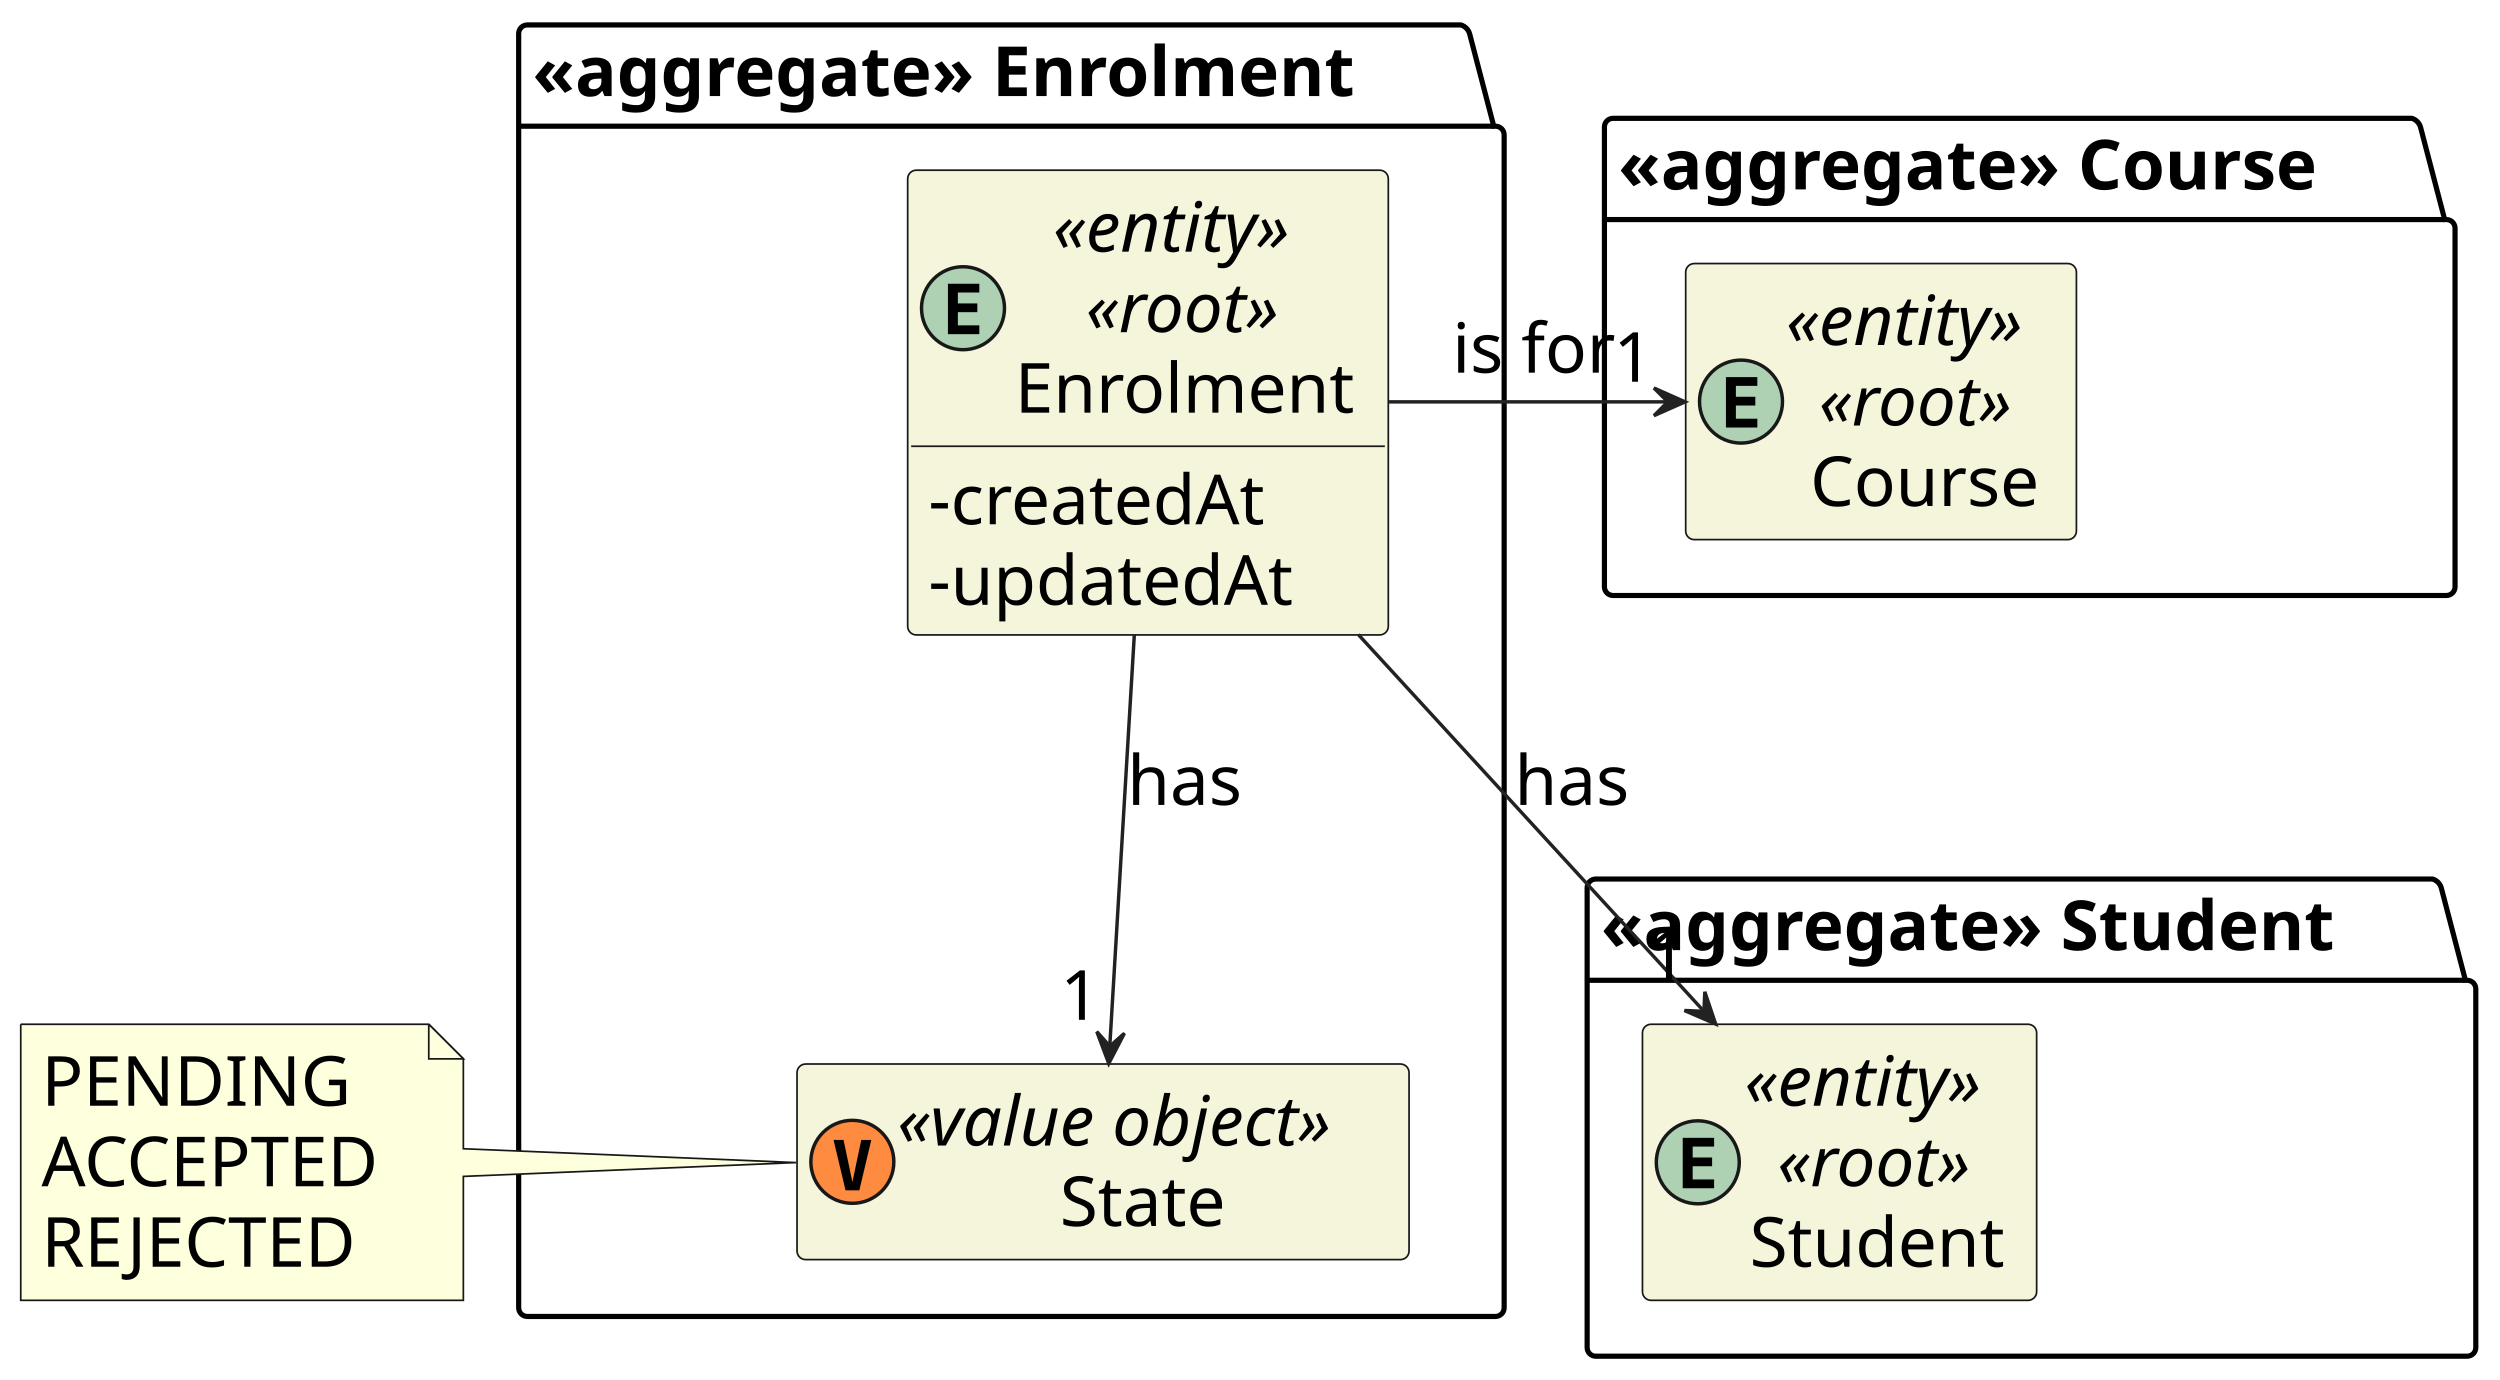
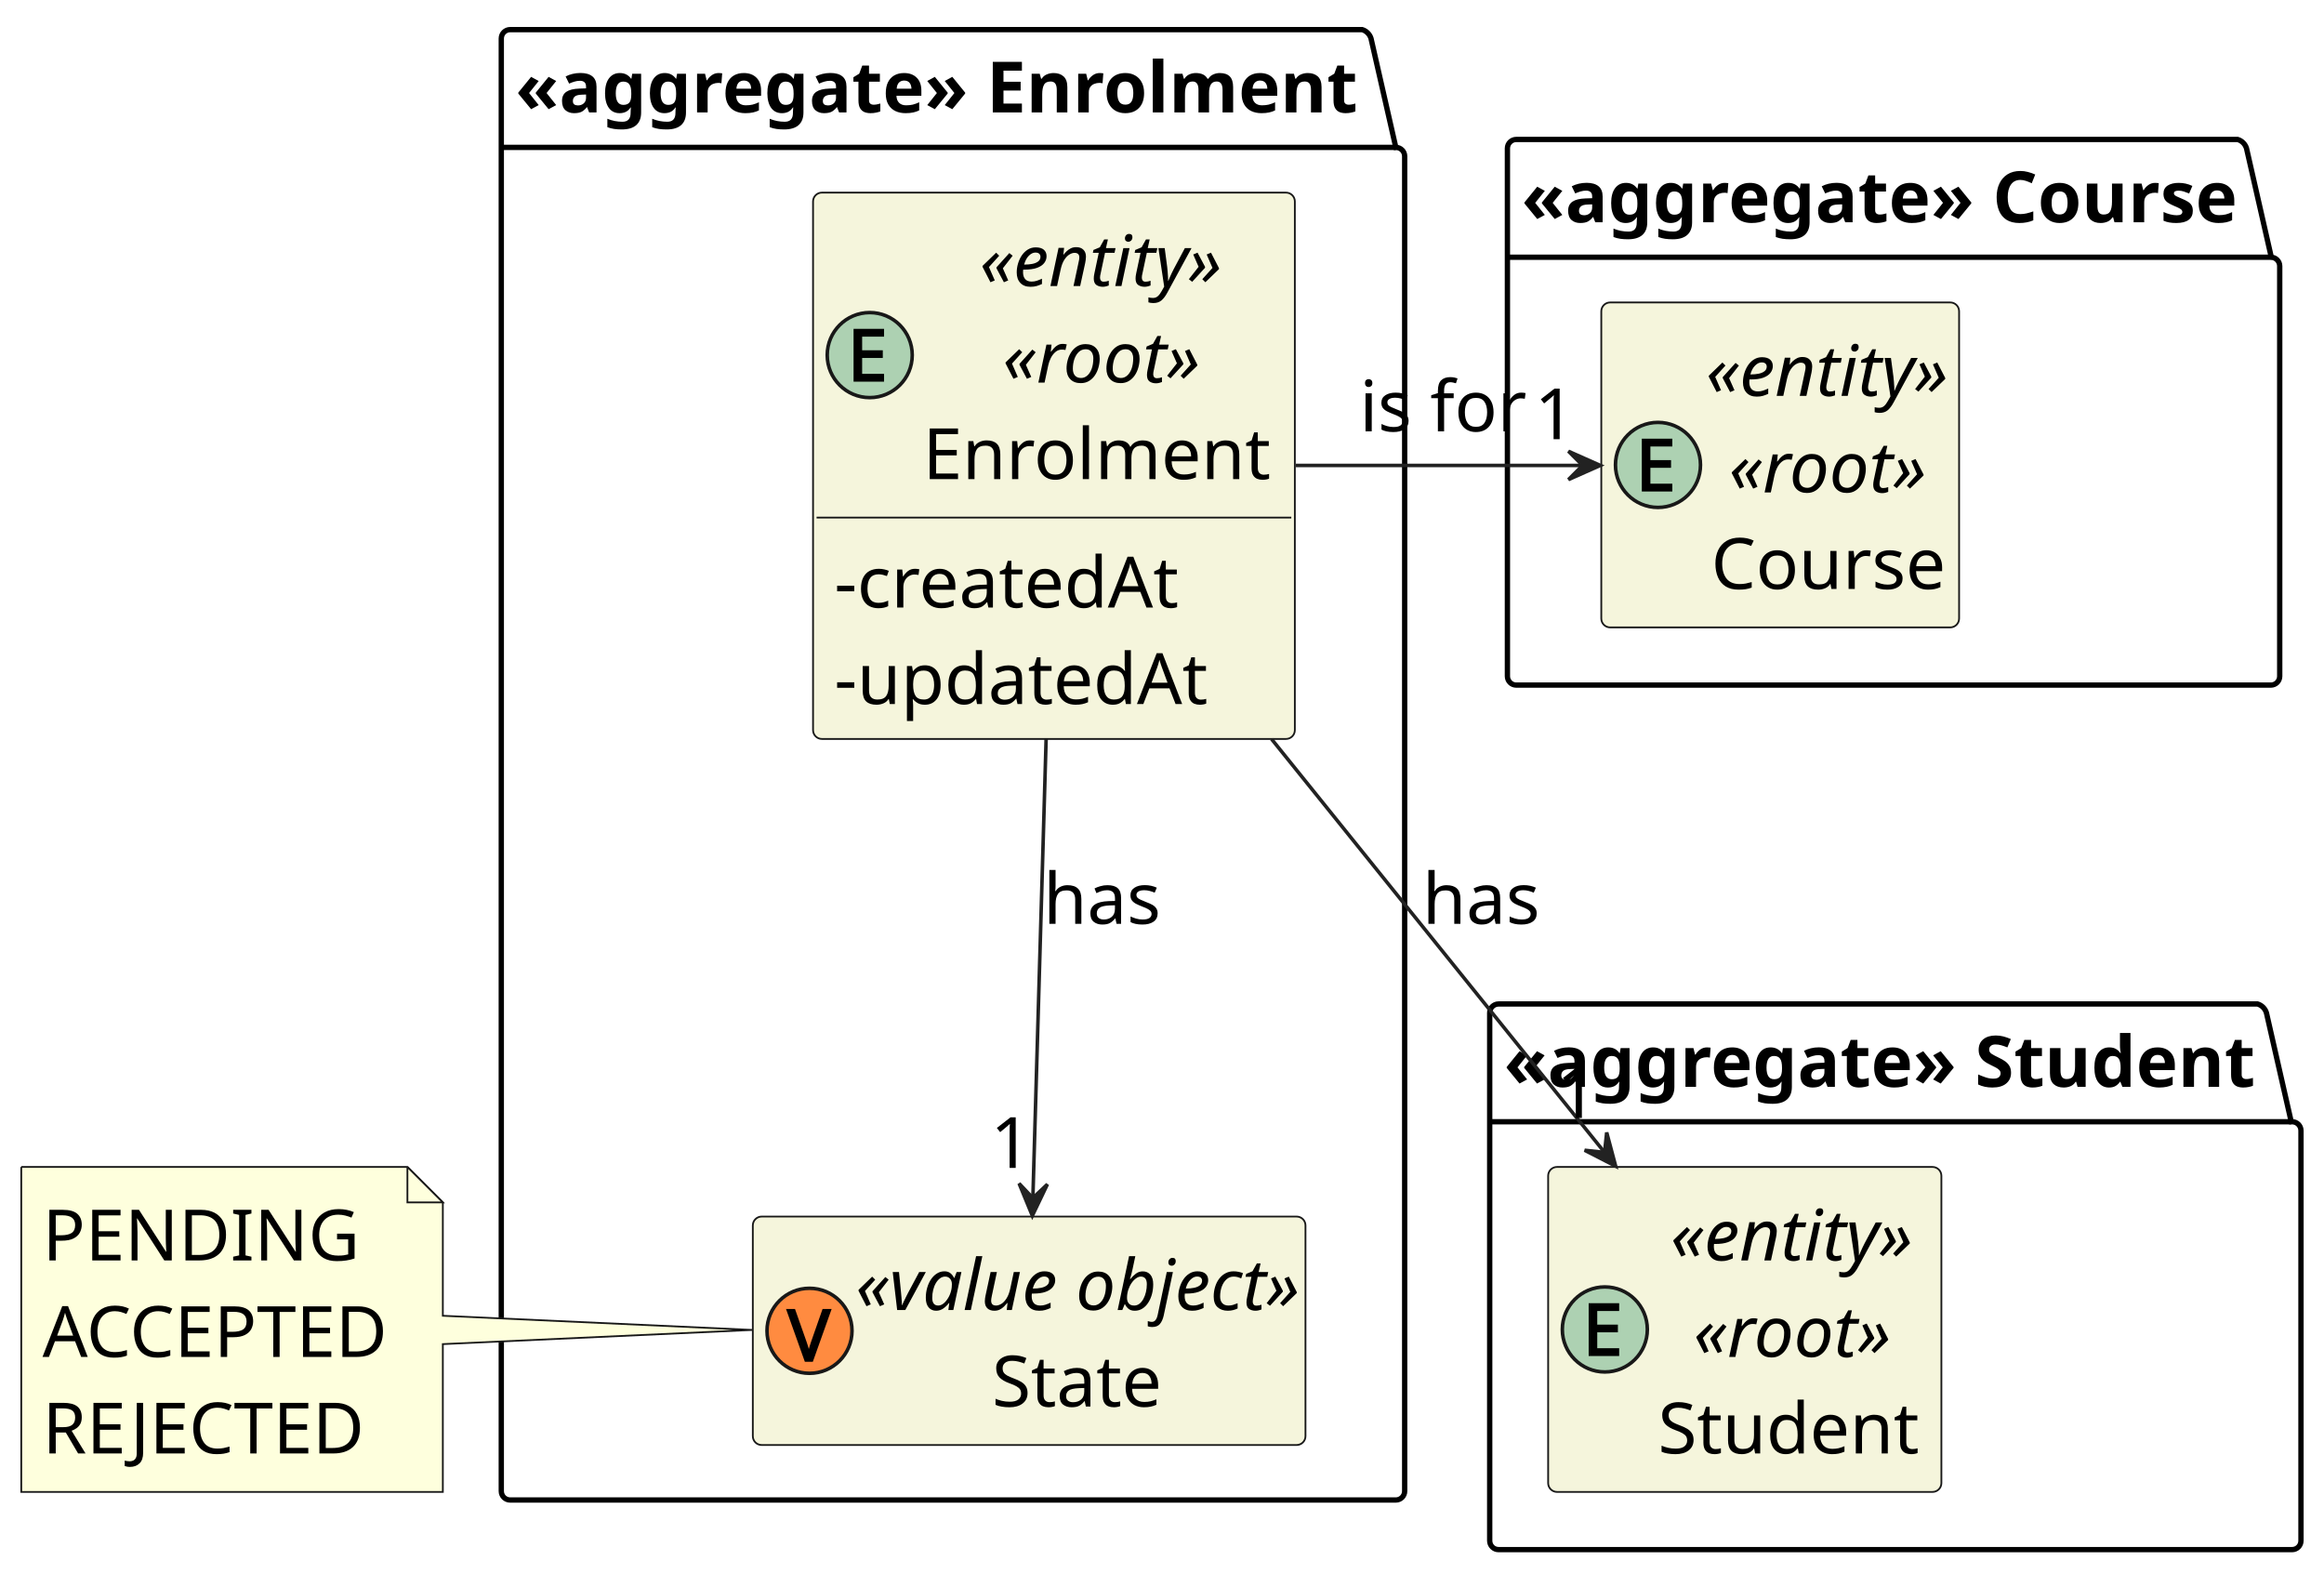
- <svg xmlns="http://www.w3.org/2000/svg" contentStyleType="text/css" height="399px" preserveAspectRatio="none" style="width:723px;height:399px;background:#FFFFFF;" version="1.1" viewBox="0 0 723 399" width="723px" zoomAndPan="magnify">
+ <svg xmlns="http://www.w3.org/2000/svg" contentStyleType="text/css" height="444px" preserveAspectRatio="none" style="width:656px;height:444px;background:#FFFFFF;" version="1.1" viewBox="0 0 656 444" width="656px" zoomAndPan="magnify">
  <defs />
  <g>
    <g id="cluster_&lt;&lt;aggregate&gt;&gt; Enrolment">
-       <path d="M152.5,7.217 L422.5,7.217 A3.75,3.75 0 0 1 425,9.717 L432,36.498 L432.5,36.498 A2.5,2.5 0 0 1 435,38.998 L435,378.217 A2.5,2.5 0 0 1 432.5,380.717 L152.5,380.717 A2.5,2.5 0 0 1 150,378.217 L150,9.717 A2.5,2.5 0 0 1 152.5,7.217 " fill="none" style="stroke:#000000;stroke-width:1.5;" />
-       <line style="stroke:#000000;stroke-width:1.5;" x1="150" x2="432" y1="36.498" y2="36.498" />
-       <text fill="#000000" font-family="sans-serif" font-size="20" font-weight="bold" lengthAdjust="spacing" textLength="269" x="154" y="27.781">«aggregate» Enrolment</text>
+       <path d="M144,8.36 L384.5,8.36 A3.75,3.75 0 0 1 387,10.86 L394,41.6 L394,41.6 A2.5,2.5 0 0 1 396.5,44.1 L396.5,420.86 A2.5,2.5 0 0 1 394,423.36 L144,423.36 A2.5,2.5 0 0 1 141.5,420.86 L141.5,10.86 A2.5,2.5 0 0 1 144,8.36 " fill="none" style="stroke:#000000;stroke-width:1.5;" />
+       <line style="stroke:#000000;stroke-width:1.5;" x1="141.5" x2="394" y1="41.6" y2="41.6" />
+       <text fill="#000000" font-family="sans-serif" font-size="20" font-weight="bold" lengthAdjust="spacing" textLength="239.5" x="145.5" y="31.74">«aggregate» Enrolment</text>
    </g>
    <g id="cluster_&lt;&lt;aggregate&gt;&gt; Student">
-       <path d="M461.5,254.217 L703.5,254.217 A3.75,3.75 0 0 1 706,256.717 L713,283.498 L713.5,283.498 A2.5,2.5 0 0 1 716,285.998 L716,389.717 A2.5,2.5 0 0 1 713.5,392.217 L461.5,392.217 A2.5,2.5 0 0 1 459,389.717 L459,256.717 A2.5,2.5 0 0 1 461.5,254.217 " fill="none" style="stroke:#000000;stroke-width:1.5;" />
-       <line style="stroke:#000000;stroke-width:1.5;" x1="459" x2="713" y1="283.498" y2="283.498" />
-       <text fill="#000000" font-family="sans-serif" font-size="20" font-weight="bold" lengthAdjust="spacing" textLength="241" x="463" y="274.781">«aggregate» Student</text>
+       <path d="M423,283.36 L637.25,283.36 A3.75,3.75 0 0 1 639.75,285.86 L646.75,316.6 L647,316.6 A2.5,2.5 0 0 1 649.5,319.1 L649.5,434.86 A2.5,2.5 0 0 1 647,437.36 L423,437.36 A2.5,2.5 0 0 1 420.5,434.86 L420.5,285.86 A2.5,2.5 0 0 1 423,283.36 " fill="none" style="stroke:#000000;stroke-width:1.5;" />
+       <line style="stroke:#000000;stroke-width:1.5;" x1="420.5" x2="646.75" y1="316.6" y2="316.6" />
+       <text fill="#000000" font-family="sans-serif" font-size="20" font-weight="bold" lengthAdjust="spacing" textLength="213.25" x="424.5" y="306.74">«aggregate» Student</text>
    </g>
    <g id="cluster_&lt;&lt;aggregate&gt;&gt; Course">
-       <path d="M466.5,34.217 L697.5,34.217 A3.75,3.75 0 0 1 700,36.717 L707,63.498 L707.5,63.498 A2.5,2.5 0 0 1 710,65.998 L710,169.717 A2.5,2.5 0 0 1 707.5,172.217 L466.5,172.217 A2.5,2.5 0 0 1 464,169.717 L464,36.717 A2.5,2.5 0 0 1 466.5,34.217 " fill="none" style="stroke:#000000;stroke-width:1.5;" />
-       <line style="stroke:#000000;stroke-width:1.5;" x1="464" x2="707" y1="63.498" y2="63.498" />
-       <text fill="#000000" font-family="sans-serif" font-size="20" font-weight="bold" lengthAdjust="spacing" textLength="230" x="468" y="54.781">«aggregate» Course</text>
+       <path d="M428,39.36 L631.625,39.36 A3.75,3.75 0 0 1 634.125,41.86 L641.125,72.6 L641,72.6 A2.5,2.5 0 0 1 643.5,75.1 L643.5,190.86 A2.5,2.5 0 0 1 641,193.36 L428,193.36 A2.5,2.5 0 0 1 425.5,190.86 L425.5,41.86 A2.5,2.5 0 0 1 428,39.36 " fill="none" style="stroke:#000000;stroke-width:1.5;" />
+       <line style="stroke:#000000;stroke-width:1.5;" x1="425.5" x2="641.125" y1="72.6" y2="72.6" />
+       <text fill="#000000" font-family="sans-serif" font-size="20" font-weight="bold" lengthAdjust="spacing" textLength="202.625" x="429.5" y="62.74">«aggregate» Course</text>
    </g>
    <g id="elem_Enrolment">
-       <rect codeLine="16" fill="#F5F5DC" height="134.406" id="Enrolment" rx="2.5" ry="2.5" style="stroke:#181818;stroke-width:0.5;" width="139" x="262.5" y="49.217" />
-       <ellipse cx="278.5" cy="89.139" fill="#ADD1B2" rx="12" ry="12" style="stroke:#181818;stroke-width:1.0;" />
-       <path d="M283.219,96.639 L274.141,96.639 L274.141,82.061 L283.219,82.061 L283.219,84.592 L277.016,84.592 L277.016,87.748 L282.641,87.748 L282.641,90.279 L277.016,90.279 L277.016,94.092 L283.219,94.092 L283.219,96.639 Z " fill="#000000" />
-       <text fill="#000000" font-family="sans-serif" font-size="20" font-style="italic" lengthAdjust="spacing" textLength="83" x="304.5" y="72.781">«entity»</text>
-       <text fill="#000000" font-family="sans-serif" font-size="20" font-style="italic" lengthAdjust="spacing" textLength="64" x="314" y="96.062">«root»</text>
-       <text fill="#000000" font-family="sans-serif" font-size="20" lengthAdjust="spacing" textLength="105" x="293.5" y="119.344">Enrolment</text>
-       <line style="stroke:#181818;stroke-width:0.5;" x1="263.5" x2="400.5" y1="129.06" y2="129.06" />
-       <text fill="#000000" font-family="sans-serif" font-size="20" lengthAdjust="spacing" textLength="105" x="268.5" y="151.625">-createdAt</text>
-       <text fill="#000000" font-family="sans-serif" font-size="20" lengthAdjust="spacing" textLength="113" x="268.5" y="174.906">-updatedAt</text>
+       <rect codeLine="16" fill="#F5F5DC" height="154.2" id="Enrolment" rx="2.5" ry="2.5" style="stroke:#181818;stroke-width:0.5;" width="136" x="229.5" y="54.36" />
+       <ellipse cx="245.5" cy="100.22" fill="#ADD1B2" rx="12" ry="12" style="stroke:#181818;stroke-width:1.0;" />
+       <path d="M249.547,107.72 L240.938,107.72 L240.938,92.814 L249.547,92.814 L249.547,95.017 L243.359,95.017 L243.359,98.861 L249.188,98.861 L249.188,101.032 L243.359,101.032 L243.359,105.517 L249.547,105.517 L249.547,107.72 Z " fill="#000000" />
+       <text fill="#000000" font-family="sans-serif" font-size="20" font-style="italic" lengthAdjust="spacing" textLength="70" x="276.5" y="80.74">«entity»</text>
+       <text fill="#000000" font-family="sans-serif" font-size="20" font-style="italic" lengthAdjust="spacing" textLength="57" x="283" y="107.98">«root»</text>
+       <text fill="#000000" font-family="sans-serif" font-size="20" lengthAdjust="spacing" textLength="102" x="260.5" y="135.22">Enrolment</text>
+       <line style="stroke:#181818;stroke-width:0.5;" x1="230.5" x2="364.5" y1="146.08" y2="146.08" />
+       <text fill="#000000" font-family="sans-serif" font-size="20" lengthAdjust="spacing" textLength="100" x="235.5" y="171.46">-createdAt</text>
+       <text fill="#000000" font-family="sans-serif" font-size="20" lengthAdjust="spacing" textLength="110" x="235.5" y="198.7">-updatedAt</text>
    </g>
    <g id="elem_State">
-       <rect codeLine="37" fill="#F5F5DC" height="56.562" id="State" rx="2.5" ry="2.5" style="stroke:#181818;stroke-width:0.5;" width="177" x="230.5" y="307.717" />
-       <ellipse cx="246.5" cy="335.998" fill="#FF8B40" rx="12" ry="12" style="stroke:#181818;stroke-width:1.0;" />
-       <path d="M246.516,341.842 L249.078,329.67 L251.984,329.67 L248.516,344.248 L244.531,344.248 L241.062,329.67 L243.953,329.67 L246.516,341.842 Z " fill="#000000" />
-       <text fill="#000000" font-family="sans-serif" font-size="20" font-style="italic" lengthAdjust="spacing" textLength="147" x="259.5" y="331.281">«value object»</text>
-       <text fill="#000000" font-family="sans-serif" font-size="20" lengthAdjust="spacing" textLength="53" x="306.5" y="354.562">State</text>
+       <rect codeLine="37" fill="#F5F5DC" height="64.48" id="State" rx="2.5" ry="2.5" style="stroke:#181818;stroke-width:0.5;" width="156" x="212.5" y="343.36" />
+       <ellipse cx="228.5" cy="375.6" fill="#FF8B40" rx="12" ry="12" style="stroke:#181818;stroke-width:1.0;" />
+       <path d="M234.75,369.444 L229.438,384.35 L227.188,384.35 L221.875,369.444 L224.406,369.444 L227.703,378.803 Q227.922,379.397 228.078,379.944 Q228.25,380.491 228.375,380.991 Q228.516,381.475 228.312,381.522 Q228.094,381.491 228.234,380.975 Q228.375,380.459 228.547,379.928 Q228.719,379.381 228.922,378.772 L232.188,369.444 L234.75,369.444 Z " fill="#000000" />
+       <text fill="#000000" font-family="sans-serif" font-size="20" font-style="italic" lengthAdjust="spacing" textLength="126" x="241.5" y="369.74">«value object»</text>
+       <text fill="#000000" font-family="sans-serif" font-size="20" lengthAdjust="spacing" textLength="49" x="280" y="396.98">State</text>
    </g>
    <g id="elem_Student">
-       <rect codeLine="26" fill="#F5F5DC" height="79.844" id="Student" rx="2.5" ry="2.5" style="stroke:#181818;stroke-width:0.5;" width="114" x="475" y="296.217" />
-       <ellipse cx="491" cy="336.139" fill="#ADD1B2" rx="12" ry="12" style="stroke:#181818;stroke-width:1.0;" />
-       <path d="M495.719,343.639 L486.641,343.639 L486.641,329.06 L495.719,329.06 L495.719,331.592 L489.516,331.592 L489.516,334.748 L495.141,334.748 L495.141,337.279 L489.516,337.279 L489.516,341.092 L495.719,341.092 L495.719,343.639 Z " fill="#000000" />
-       <text fill="#000000" font-family="sans-serif" font-size="20" font-style="italic" lengthAdjust="spacing" textLength="83" x="504.5" y="319.781">«entity»</text>
-       <text fill="#000000" font-family="sans-serif" font-size="20" font-style="italic" lengthAdjust="spacing" textLength="64" x="514" y="343.062">«root»</text>
-       <text fill="#000000" font-family="sans-serif" font-size="20" lengthAdjust="spacing" textLength="80" x="506" y="366.344">Student</text>
+       <rect codeLine="26" fill="#F5F5DC" height="91.72" id="Student" rx="2.5" ry="2.5" style="stroke:#181818;stroke-width:0.5;" width="111" x="437" y="329.36" />
+       <ellipse cx="453" cy="375.22" fill="#ADD1B2" rx="12" ry="12" style="stroke:#181818;stroke-width:1.0;" />
+       <path d="M457.047,382.72 L448.438,382.72 L448.438,367.814 L457.047,367.814 L457.047,370.017 L450.859,370.017 L450.859,373.861 L456.688,373.861 L456.688,376.033 L450.859,376.033 L450.859,380.517 L457.047,380.517 L457.047,382.72 Z " fill="#000000" />
+       <text fill="#000000" font-family="sans-serif" font-size="20" font-style="italic" lengthAdjust="spacing" textLength="70" x="471.5" y="355.74">«entity»</text>
+       <text fill="#000000" font-family="sans-serif" font-size="20" font-style="italic" lengthAdjust="spacing" textLength="57" x="478" y="382.98">«root»</text>
+       <text fill="#000000" font-family="sans-serif" font-size="20" lengthAdjust="spacing" textLength="77" x="468" y="410.22">Student</text>
    </g>
    <g id="elem_Course">
-       <rect codeLine="34" fill="#F5F5DC" height="79.844" id="Course" rx="2.5" ry="2.5" style="stroke:#181818;stroke-width:0.5;" width="113" x="487.5" y="76.217" />
-       <ellipse cx="503.5" cy="116.139" fill="#ADD1B2" rx="12" ry="12" style="stroke:#181818;stroke-width:1.0;" />
-       <path d="M508.219,123.639 L499.141,123.639 L499.141,109.061 L508.219,109.061 L508.219,111.592 L502.016,111.592 L502.016,114.748 L507.641,114.748 L507.641,117.279 L502.016,117.279 L502.016,121.092 L508.219,121.092 L508.219,123.639 Z " fill="#000000" />
-       <text fill="#000000" font-family="sans-serif" font-size="20" font-style="italic" lengthAdjust="spacing" textLength="83" x="516.5" y="99.781">«entity»</text>
-       <text fill="#000000" font-family="sans-serif" font-size="20" font-style="italic" lengthAdjust="spacing" textLength="64" x="526" y="123.062">«root»</text>
-       <text fill="#000000" font-family="sans-serif" font-size="20" lengthAdjust="spacing" textLength="69" x="523.5" y="146.344">Course</text>
+       <rect codeLine="34" fill="#F5F5DC" height="91.72" id="Course" rx="2.5" ry="2.5" style="stroke:#181818;stroke-width:0.5;" width="101" x="452" y="85.36" />
+       <ellipse cx="468" cy="131.22" fill="#ADD1B2" rx="12" ry="12" style="stroke:#181818;stroke-width:1.0;" />
+       <path d="M472.047,138.72 L463.438,138.72 L463.438,123.814 L472.047,123.814 L472.047,126.017 L465.859,126.017 L465.859,129.861 L471.688,129.861 L471.688,132.032 L465.859,132.032 L465.859,136.517 L472.047,136.517 L472.047,138.72 Z " fill="#000000" />
+       <text fill="#000000" font-family="sans-serif" font-size="20" font-style="italic" lengthAdjust="spacing" textLength="70" x="481.5" y="111.74">«entity»</text>
+       <text fill="#000000" font-family="sans-serif" font-size="20" font-style="italic" lengthAdjust="spacing" textLength="57" x="488" y="138.98">«root»</text>
+       <text fill="#000000" font-family="sans-serif" font-size="20" lengthAdjust="spacing" textLength="67" x="483" y="166.22">Course</text>
    </g>
    <g id="elem_GMN9">
-       <path d="M6,296.217 L6,376.06 A0,0 0 0 0 6,376.06 L134,376.06 A0,0 0 0 0 134,376.06 L134,340.217 L230.21,336.217 L134,332.217 L134,306.217 L124,296.217 L6,296.217 A0,0 0 0 0 6,296.217 " fill="#FEFFDD" style="stroke:#181818;stroke-width:0.5;" />
-       <path d="M124,296.217 L124,306.217 L134,306.217 L124,296.217 " fill="#FEFFDD" style="stroke:#181818;stroke-width:0.5;" />
-       <text fill="#000000" font-family="sans-serif" font-size="20" lengthAdjust="spacing" textLength="92" x="12" y="319.781">PENDING</text>
-       <text fill="#000000" font-family="sans-serif" font-size="20" lengthAdjust="spacing" textLength="107" x="12" y="343.062">ACCEPTED</text>
-       <text fill="#000000" font-family="sans-serif" font-size="20" lengthAdjust="spacing" textLength="100" x="12" y="366.344">REJECTED</text>
+       <path d="M6,329.36 L6,421.08 A0,0 0 0 0 6,421.08 L125,421.08 A0,0 0 0 0 125,421.08 L125,379.36 L212.4,375.36 L125,371.36 L125,339.36 L115,329.36 L6,329.36 A0,0 0 0 0 6,329.36 " fill="#FEFFDD" style="stroke:#181818;stroke-width:0.5;" />
+       <path d="M115,329.36 L115,339.36 L125,339.36 L115,329.36 " fill="#FEFFDD" style="stroke:#181818;stroke-width:0.5;" />
+       <text fill="#000000" font-family="sans-serif" font-size="20" lengthAdjust="spacing" textLength="90" x="12" y="355.74">PENDING</text>
+       <text fill="#000000" font-family="sans-serif" font-size="20" lengthAdjust="spacing" textLength="98" x="12" y="382.98">ACCEPTED</text>
+       <text fill="#000000" font-family="sans-serif" font-size="20" lengthAdjust="spacing" textLength="90" x="12" y="410.22">REJECTED</text>
    </g>
    <g id="link_Enrolment_State">
-       <path codeLine="44" d="M328.05,183.517 C325.7,222.827 322.83,270.947 320.96,302.297 " fill="none" id="Enrolment-to-State" style="stroke:#222222;stroke-width:1.0;" />
-       <polygon fill="#222222" points="320.65,307.567,325.183,298.823,320.95,302.576,317.198,298.343,320.65,307.567" style="stroke:#222222;stroke-width:1.0;" />
-       <text fill="#000000" font-family="sans-serif" font-size="20" lengthAdjust="spacing" textLength="35" x="326" y="232.781">has</text>
-       <text fill="#000000" font-family="sans-serif" font-size="20" lengthAdjust="spacing" textLength="13" x="306.65" y="294.924">1</text>
+       <path codeLine="44" d="M295.29,208.6 C294.05,251.73 292.54,303.7 291.56,337.81 " fill="none" id="Enrolment-to-State" style="stroke:#222222;stroke-width:1.0;" />
+       <polygon fill="#222222" points="291.4,343.13,295.655,334.248,291.543,338.132,287.659,334.019,291.4,343.13" style="stroke:#222222;stroke-width:1.0;" />
+       <text fill="#000000" font-family="sans-serif" font-size="20" lengthAdjust="spacing" textLength="34" x="294.5" y="260.74">has</text>
+       <text fill="#000000" font-family="sans-serif" font-size="20" lengthAdjust="spacing" textLength="11" x="279.609" y="329.63">1</text>
    </g>
    <g id="link_Enrolment_Student">
-       <path codeLine="46" d="M392.82,183.517 C425.29,218.907 464.3,261.427 492.75,292.437 " fill="none" id="Enrolment-to-Student" style="stroke:#222222;stroke-width:1.0;" />
-       <polygon fill="#222222" points="496.17,296.157,493.027,286.823,492.788,292.475,487.136,292.235,496.17,296.157" style="stroke:#222222;stroke-width:1.0;" />
-       <text fill="#000000" font-family="sans-serif" font-size="20" lengthAdjust="spacing" textLength="35" x="438" y="232.781">has</text>
-       <text fill="#000000" font-family="sans-serif" font-size="20" lengthAdjust="spacing" textLength="13" x="476.424" y="283.539">1</text>
+       <path codeLine="46" d="M358.93,208.6 C389.61,246.67 425.84,291.63 452.82,325.12 " fill="none" id="Enrolment-to-Student" style="stroke:#222222;stroke-width:1.0;" />
+       <polygon fill="#222222" points="456.06,329.14,453.527,319.622,452.923,325.247,447.298,324.642,456.06,329.14" style="stroke:#222222;stroke-width:1.0;" />
+       <text fill="#000000" font-family="sans-serif" font-size="20" lengthAdjust="spacing" textLength="34" x="401.5" y="260.74">has</text>
+       <text fill="#000000" font-family="sans-serif" font-size="20" lengthAdjust="spacing" textLength="11" x="439.424" y="315.53">1</text>
    </g>
    <g id="link_Enrolment_Course">
-       <path codeLine="47" d="M401.71,116.217 C427.62,116.217 456.83,116.217 482.01,116.217 " fill="none" id="Enrolment-to-Course" style="stroke:#222222;stroke-width:1.0;" />
-       <polygon fill="#222222" points="487.32,116.217,478.32,112.217,482.32,116.217,478.32,120.217,487.32,116.217" style="stroke:#222222;stroke-width:1.0;" />
-       <text fill="#000000" font-family="sans-serif" font-size="20" lengthAdjust="spacing" textLength="49" x="420" y="107.781">is for</text>
-       <text fill="#000000" font-family="sans-serif" font-size="20" lengthAdjust="spacing" textLength="13" x="466.62" y="110.406">1</text>
+       <path codeLine="47" d="M365.76,131.36 C391.97,131.36 421.55,131.36 446.48,131.36 " fill="none" id="Enrolment-to-Course" style="stroke:#222222;stroke-width:1.0;" />
+       <polygon fill="#222222" points="451.72,131.36,442.72,127.36,446.72,131.36,442.72,135.36,451.72,131.36" style="stroke:#222222;stroke-width:1.0;" />
+       <text fill="#000000" font-family="sans-serif" font-size="20" lengthAdjust="spacing" textLength="50" x="383.75" y="121.74">is for</text>
+       <text fill="#000000" font-family="sans-serif" font-size="20" lengthAdjust="spacing" textLength="11" x="433.157" y="123.961">1</text>
    </g>
  </g>
</svg>
